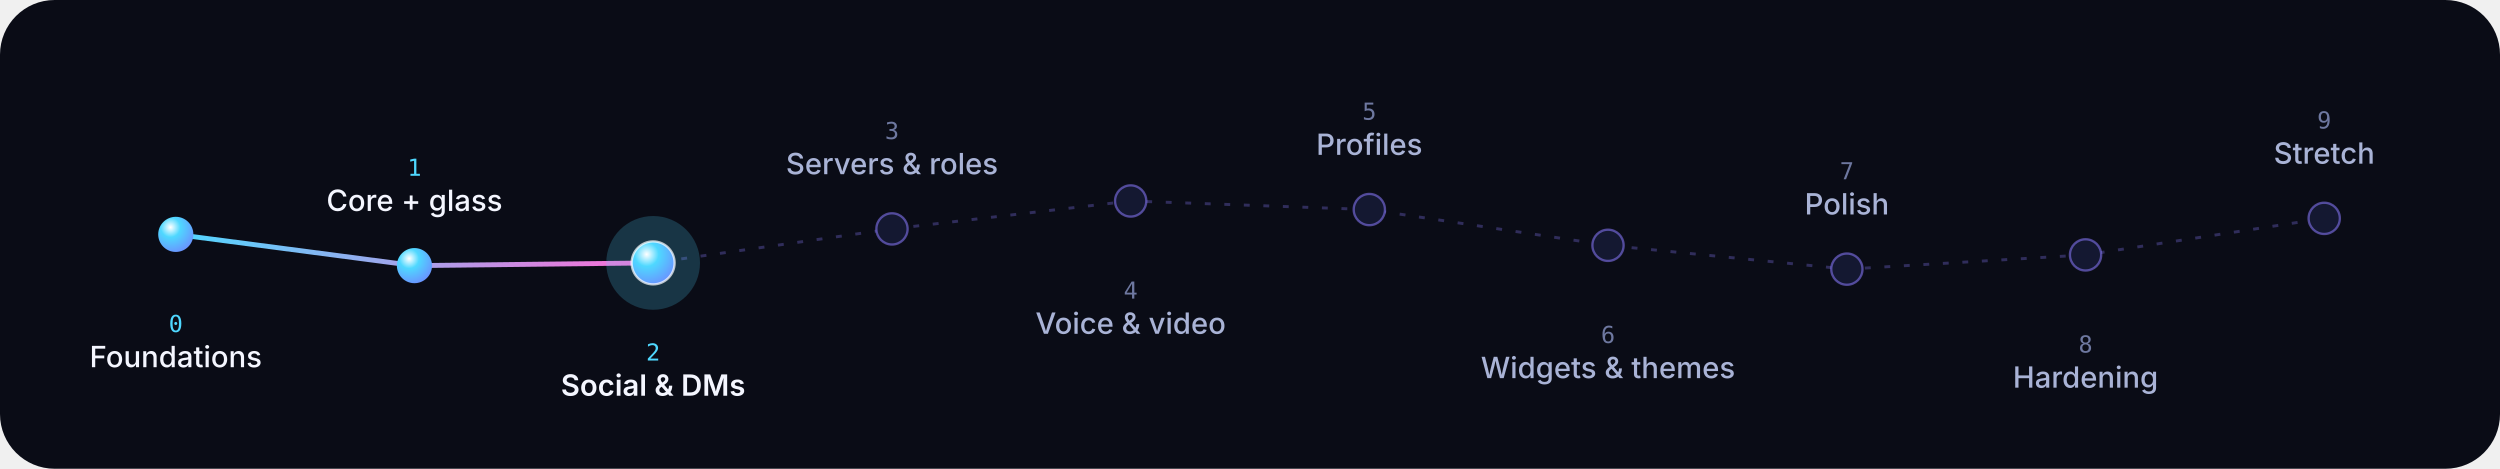
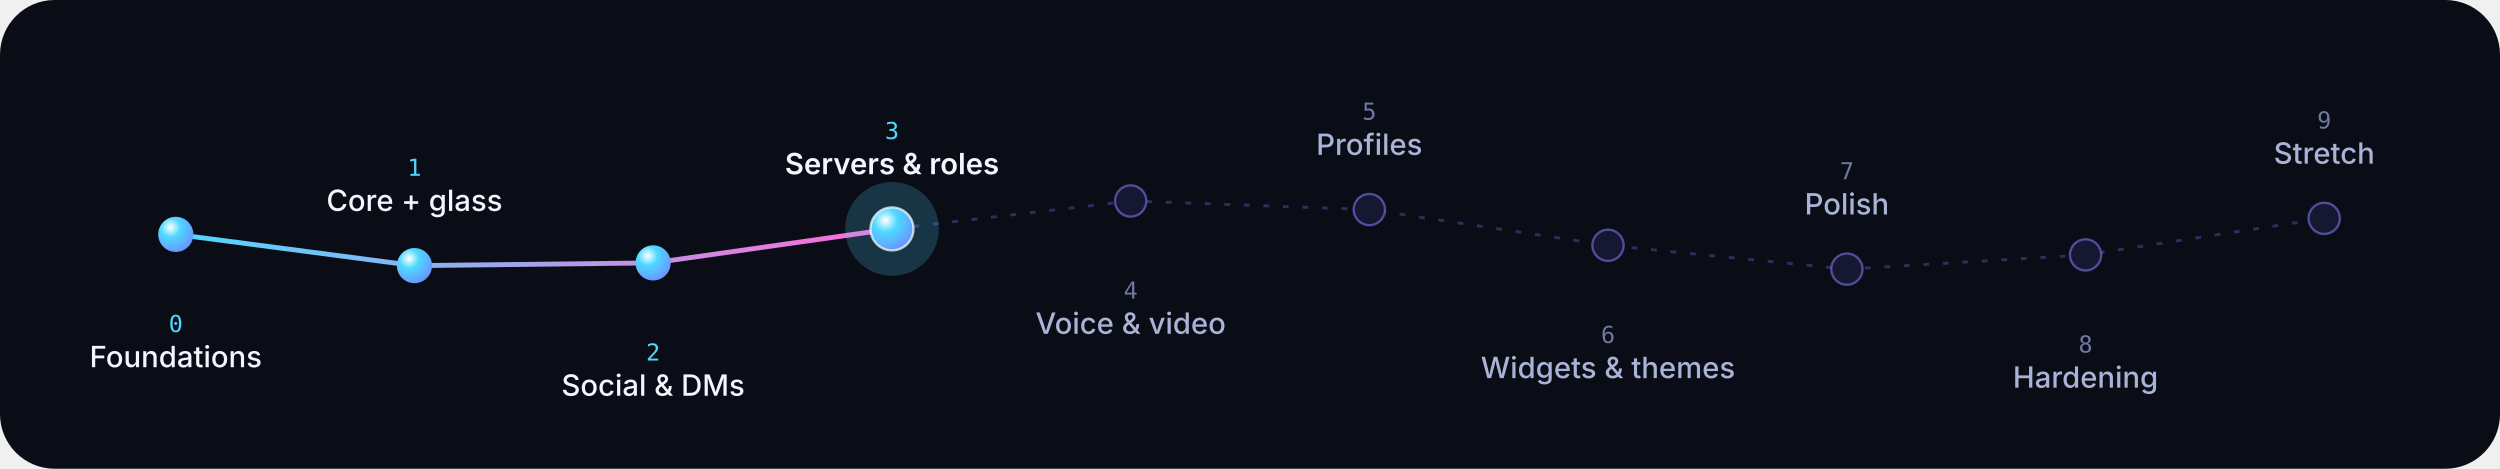
- <svg xmlns="http://www.w3.org/2000/svg" width="1280" height="240" viewBox="0 0 1280 240" role="img" aria-label="Roadmap: phase 2 of 9 in progress">
+ <svg xmlns="http://www.w3.org/2000/svg" width="1280" height="240" viewBox="0 0 1280 240" role="img" aria-label="Roadmap: phase 3 of 9 in progress">
  <defs>
    <radialGradient id="orb" cx="0.35" cy="0.3" r="0.8">
      <stop offset="0" stop-color="#FFFFFF" />
      <stop offset="0.35" stop-color="#4FD8FF" />
      <stop offset="1" stop-color="#6C8CFF" />
    </radialGradient>
    <linearGradient id="fade" x1="0" x2="1">
      <stop offset="0" stop-color="#4FD8FF" />
      <stop offset="1" stop-color="#FF6BD6" />
    </linearGradient>
  </defs>
  <rect width="1280" height="240" rx="28" fill="#0A0C16" />
  <path d="M90.0 120.0 L212.2 136.0 L334.4 134.6 L456.7 117.2 L578.9 102.9 L701.1 107.3 L823.3 125.6 L945.6 137.8 L1067.8 130.5 L1190.0 111.8" fill="none" stroke="#8B7BFF" stroke-opacity="0.3" stroke-width="1.5" stroke-dasharray="3 7" />
-   <path d="M90.0 120.0 L212.2 136.0 L334.4 134.6" fill="none" stroke="url(#fade)" stroke-width="2.5" stroke-linecap="round" />
+   <path d="M90.0 120.0 L212.2 136.0 L334.4 134.6 L456.7 117.2" fill="none" stroke="url(#fade)" stroke-width="2.5" stroke-linecap="round" />
  <circle cx="90.0" cy="120.0" r="9" fill="url(#orb)" />
  <text x="90.0" y="170.0" text-anchor="middle" font-family="'JetBrains Mono', ui-monospace, Menlo, Consolas, monospace" font-size="12" fill="#4FD8FF">0</text>
  <text x="90.0" y="188.0" text-anchor="middle" font-family="Figtree, 'Segoe UI Variable Display', 'Segoe UI', Inter, system-ui, sans-serif" font-size="15" font-weight="450" fill="#F4F6FF">Foundations</text>
  <circle cx="212.2" cy="136.0" r="9" fill="url(#orb)" />
  <text x="212.2" y="90.0" text-anchor="middle" font-family="'JetBrains Mono', ui-monospace, Menlo, Consolas, monospace" font-size="12" fill="#4FD8FF">1</text>
  <text x="212.2" y="108.0" text-anchor="middle" font-family="Figtree, 'Segoe UI Variable Display', 'Segoe UI', Inter, system-ui, sans-serif" font-size="15" font-weight="450" fill="#F4F6FF">Core + glass</text>
-   <circle cx="334.4" cy="134.6" r="24" fill="#4FD8FF" opacity="0.2">
+   <circle cx="334.4" cy="134.6" r="9" fill="url(#orb)" />
+   <text x="334.4" y="184.6" text-anchor="middle" font-family="'JetBrains Mono', ui-monospace, Menlo, Consolas, monospace" font-size="12" fill="#4FD8FF">2</text>
+   <text x="334.4" y="202.6" text-anchor="middle" font-family="Figtree, 'Segoe UI Variable Display', 'Segoe UI', Inter, system-ui, sans-serif" font-size="15" font-weight="450" fill="#F4F6FF">Social &amp; DMs</text>
+   <circle cx="456.7" cy="117.2" r="24" fill="#4FD8FF" opacity="0.2">
    <animate attributeName="r" values="18;30;18" dur="3.2s" repeatCount="indefinite" />
    <animate attributeName="opacity" values="0.3;0.05;0.3" dur="3.2s" repeatCount="indefinite" />
  </circle>
-   <circle cx="334.4" cy="134.6" r="11" fill="url(#orb)" stroke="#FFFFFF" stroke-opacity="0.7" stroke-width="1.2" />
-   <text x="334.4" y="184.6" text-anchor="middle" font-family="'JetBrains Mono', ui-monospace, Menlo, Consolas, monospace" font-size="12" fill="#4FD8FF">2</text>
-   <text x="334.4" y="202.6" text-anchor="middle" font-family="Figtree, 'Segoe UI Variable Display', 'Segoe UI', Inter, system-ui, sans-serif" font-size="15" font-weight="600" fill="#F4F6FF">Social &amp; DMs</text>
-   <circle cx="456.7" cy="117.2" r="8" fill="#141831" stroke="#8B7BFF" stroke-opacity="0.55" stroke-width="1.2" />
-   <text x="456.7" y="71.2" text-anchor="middle" font-family="'JetBrains Mono', ui-monospace, Menlo, Consolas, monospace" font-size="12" fill="#6E78A0">3</text>
-   <text x="456.7" y="89.2" text-anchor="middle" font-family="Figtree, 'Segoe UI Variable Display', 'Segoe UI', Inter, system-ui, sans-serif" font-size="15" font-weight="450" fill="#A9B3D6">Servers &amp; roles</text>
+   <circle cx="456.7" cy="117.2" r="11" fill="url(#orb)" stroke="#FFFFFF" stroke-opacity="0.7" stroke-width="1.2" />
+   <text x="456.7" y="71.2" text-anchor="middle" font-family="'JetBrains Mono', ui-monospace, Menlo, Consolas, monospace" font-size="12" fill="#4FD8FF">3</text>
+   <text x="456.7" y="89.2" text-anchor="middle" font-family="Figtree, 'Segoe UI Variable Display', 'Segoe UI', Inter, system-ui, sans-serif" font-size="15" font-weight="600" fill="#F4F6FF">Servers &amp; roles</text>
  <circle cx="578.9" cy="102.9" r="8" fill="#141831" stroke="#8B7BFF" stroke-opacity="0.55" stroke-width="1.2" />
  <text x="578.9" y="152.9" text-anchor="middle" font-family="'JetBrains Mono', ui-monospace, Menlo, Consolas, monospace" font-size="12" fill="#6E78A0">4</text>
  <text x="578.9" y="170.9" text-anchor="middle" font-family="Figtree, 'Segoe UI Variable Display', 'Segoe UI', Inter, system-ui, sans-serif" font-size="15" font-weight="450" fill="#A9B3D6">Voice &amp; video</text>
  <circle cx="701.1" cy="107.3" r="8" fill="#141831" stroke="#8B7BFF" stroke-opacity="0.55" stroke-width="1.2" />
  <text x="701.1" y="61.3" text-anchor="middle" font-family="'JetBrains Mono', ui-monospace, Menlo, Consolas, monospace" font-size="12" fill="#6E78A0">5</text>
  <text x="701.1" y="79.3" text-anchor="middle" font-family="Figtree, 'Segoe UI Variable Display', 'Segoe UI', Inter, system-ui, sans-serif" font-size="15" font-weight="450" fill="#A9B3D6">Profiles</text>
  <circle cx="823.3" cy="125.6" r="8" fill="#141831" stroke="#8B7BFF" stroke-opacity="0.55" stroke-width="1.2" />
  <text x="823.3" y="175.6" text-anchor="middle" font-family="'JetBrains Mono', ui-monospace, Menlo, Consolas, monospace" font-size="12" fill="#6E78A0">6</text>
  <text x="823.3" y="193.6" text-anchor="middle" font-family="Figtree, 'Segoe UI Variable Display', 'Segoe UI', Inter, system-ui, sans-serif" font-size="15" font-weight="450" fill="#A9B3D6">Widgets &amp; themes</text>
  <circle cx="945.6" cy="137.8" r="8" fill="#141831" stroke="#8B7BFF" stroke-opacity="0.55" stroke-width="1.2" />
  <text x="945.6" y="91.8" text-anchor="middle" font-family="'JetBrains Mono', ui-monospace, Menlo, Consolas, monospace" font-size="12" fill="#6E78A0">7</text>
  <text x="945.6" y="109.8" text-anchor="middle" font-family="Figtree, 'Segoe UI Variable Display', 'Segoe UI', Inter, system-ui, sans-serif" font-size="15" font-weight="450" fill="#A9B3D6">Polish</text>
  <circle cx="1067.8" cy="130.5" r="8" fill="#141831" stroke="#8B7BFF" stroke-opacity="0.55" stroke-width="1.2" />
  <text x="1067.8" y="180.5" text-anchor="middle" font-family="'JetBrains Mono', ui-monospace, Menlo, Consolas, monospace" font-size="12" fill="#6E78A0">8</text>
  <text x="1067.8" y="198.5" text-anchor="middle" font-family="Figtree, 'Segoe UI Variable Display', 'Segoe UI', Inter, system-ui, sans-serif" font-size="15" font-weight="450" fill="#A9B3D6">Hardening</text>
  <circle cx="1190.0" cy="111.8" r="8" fill="#141831" stroke="#8B7BFF" stroke-opacity="0.55" stroke-width="1.2" />
  <text x="1190.0" y="65.8" text-anchor="middle" font-family="'JetBrains Mono', ui-monospace, Menlo, Consolas, monospace" font-size="12" fill="#6E78A0">9</text>
  <text x="1190.0" y="83.8" text-anchor="middle" font-family="Figtree, 'Segoe UI Variable Display', 'Segoe UI', Inter, system-ui, sans-serif" font-size="15" font-weight="450" fill="#A9B3D6">Stretch</text>
</svg>
